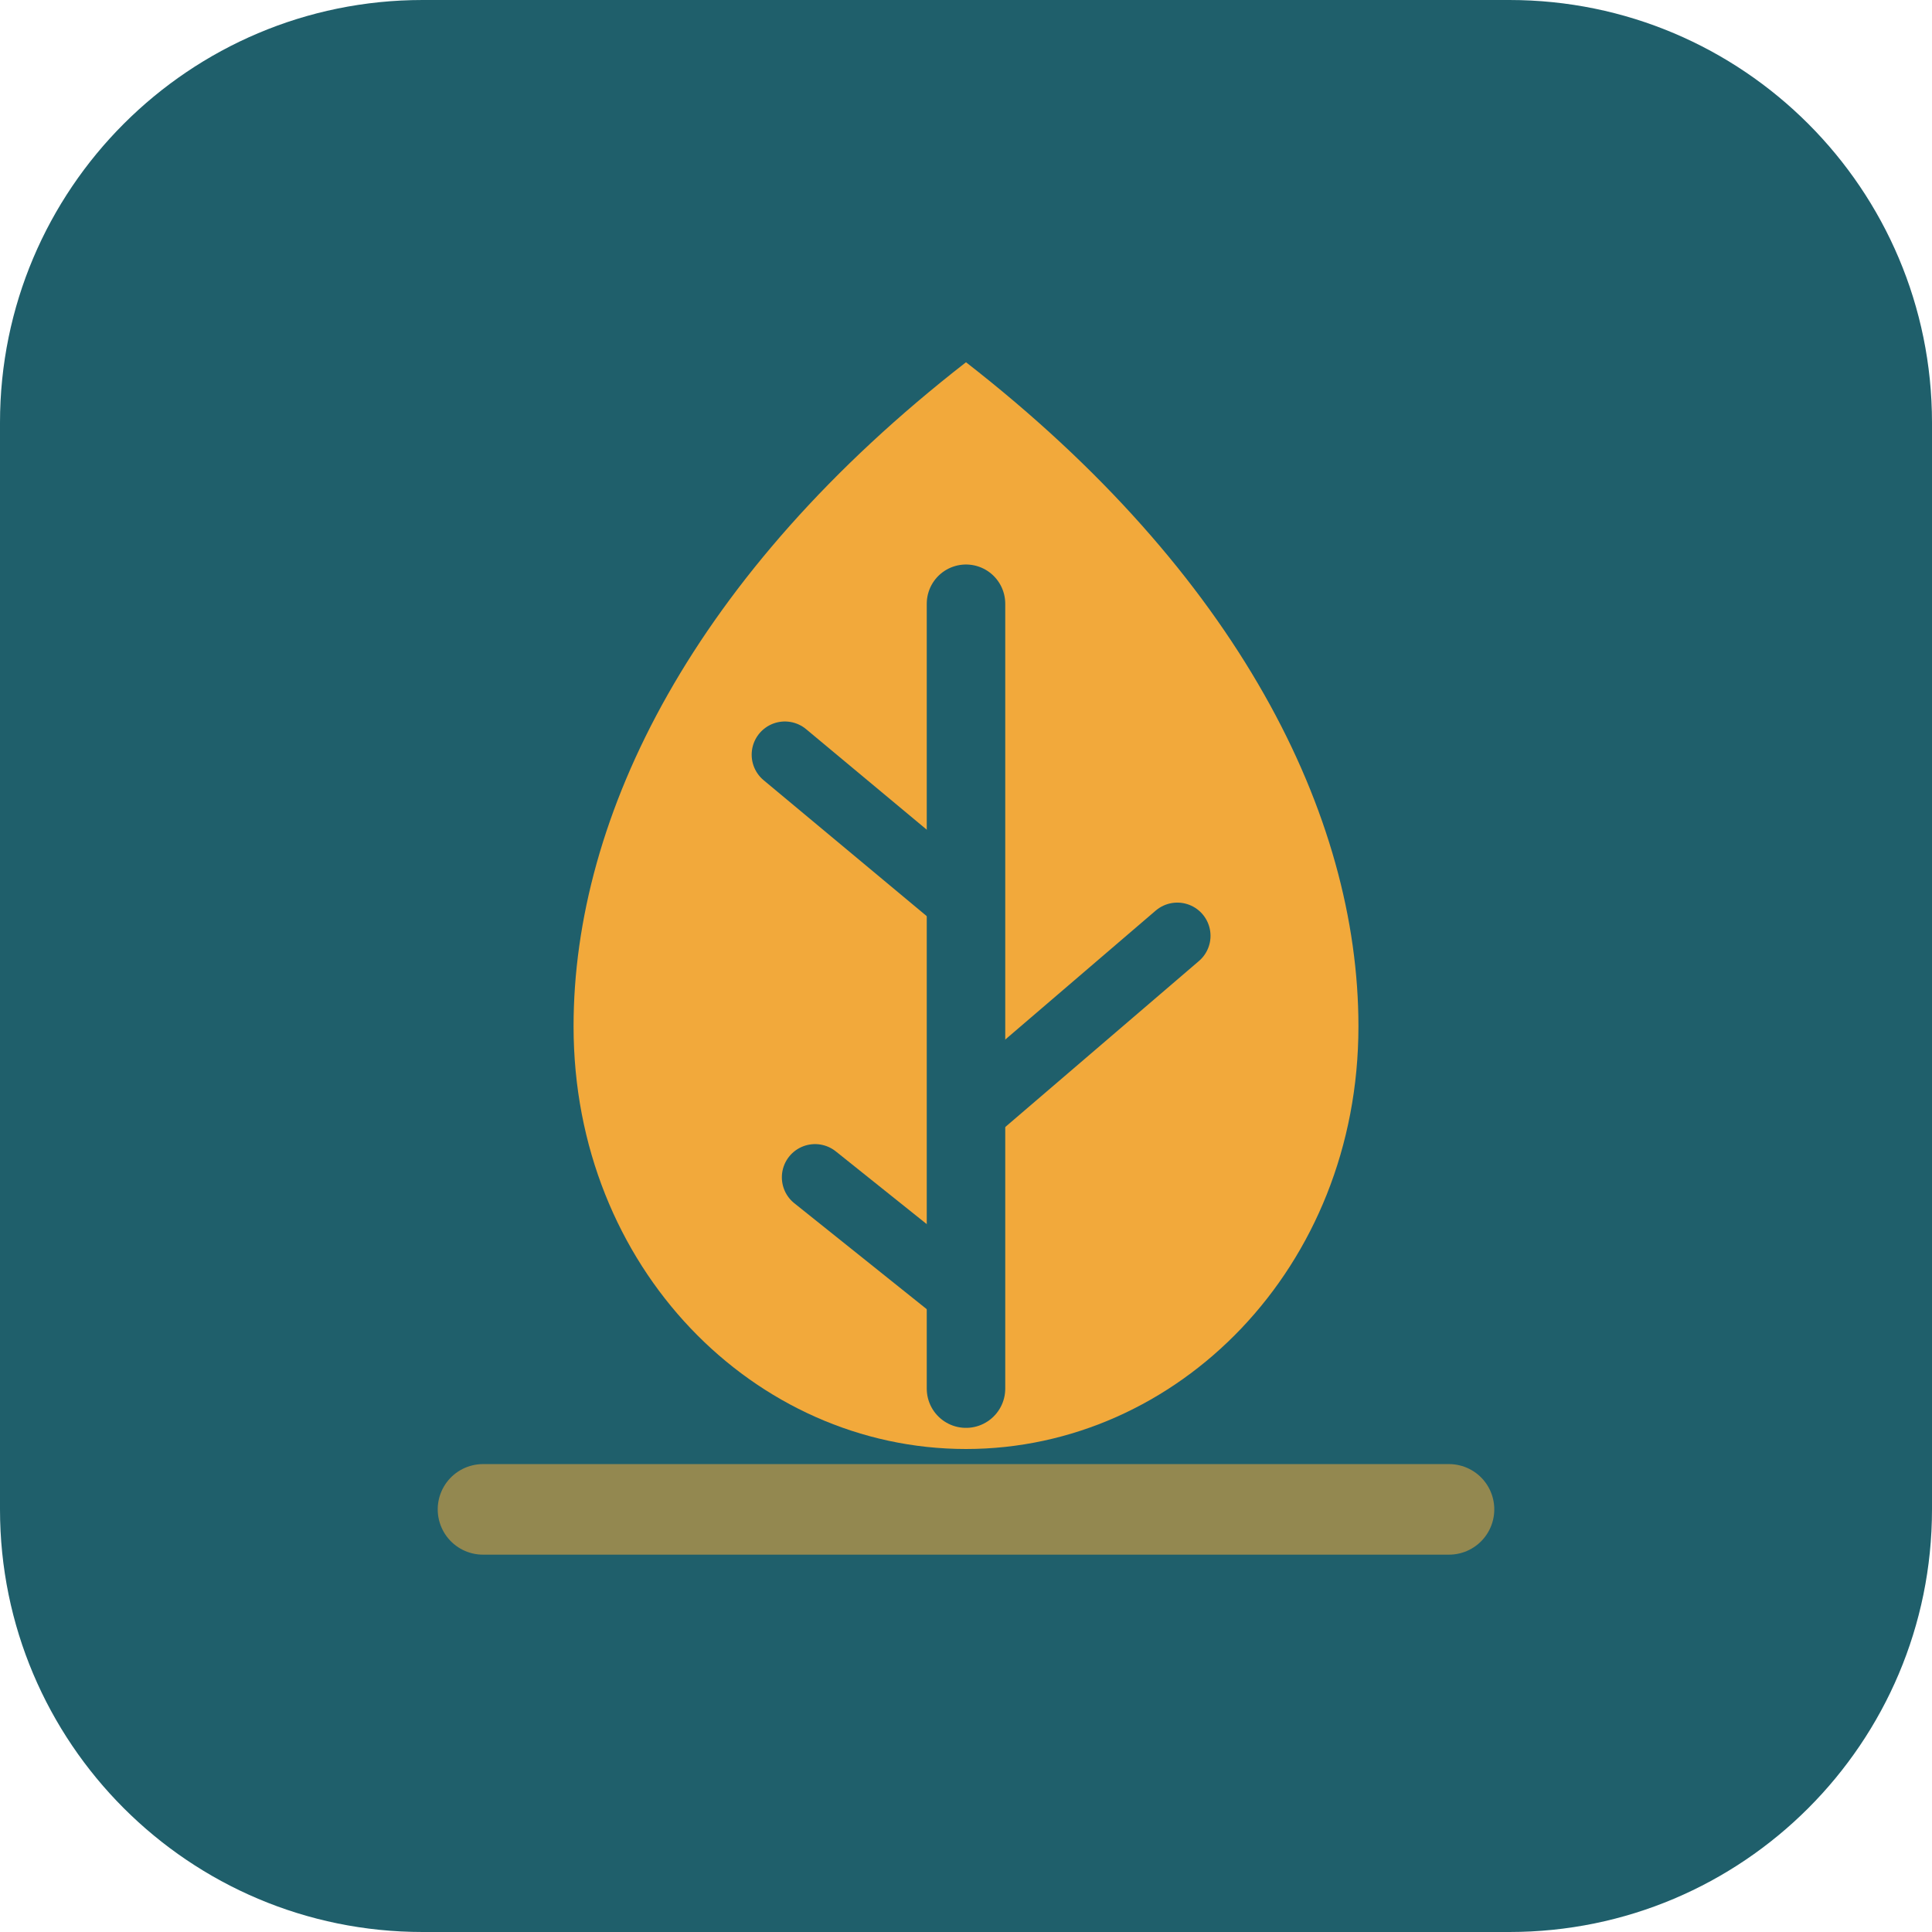
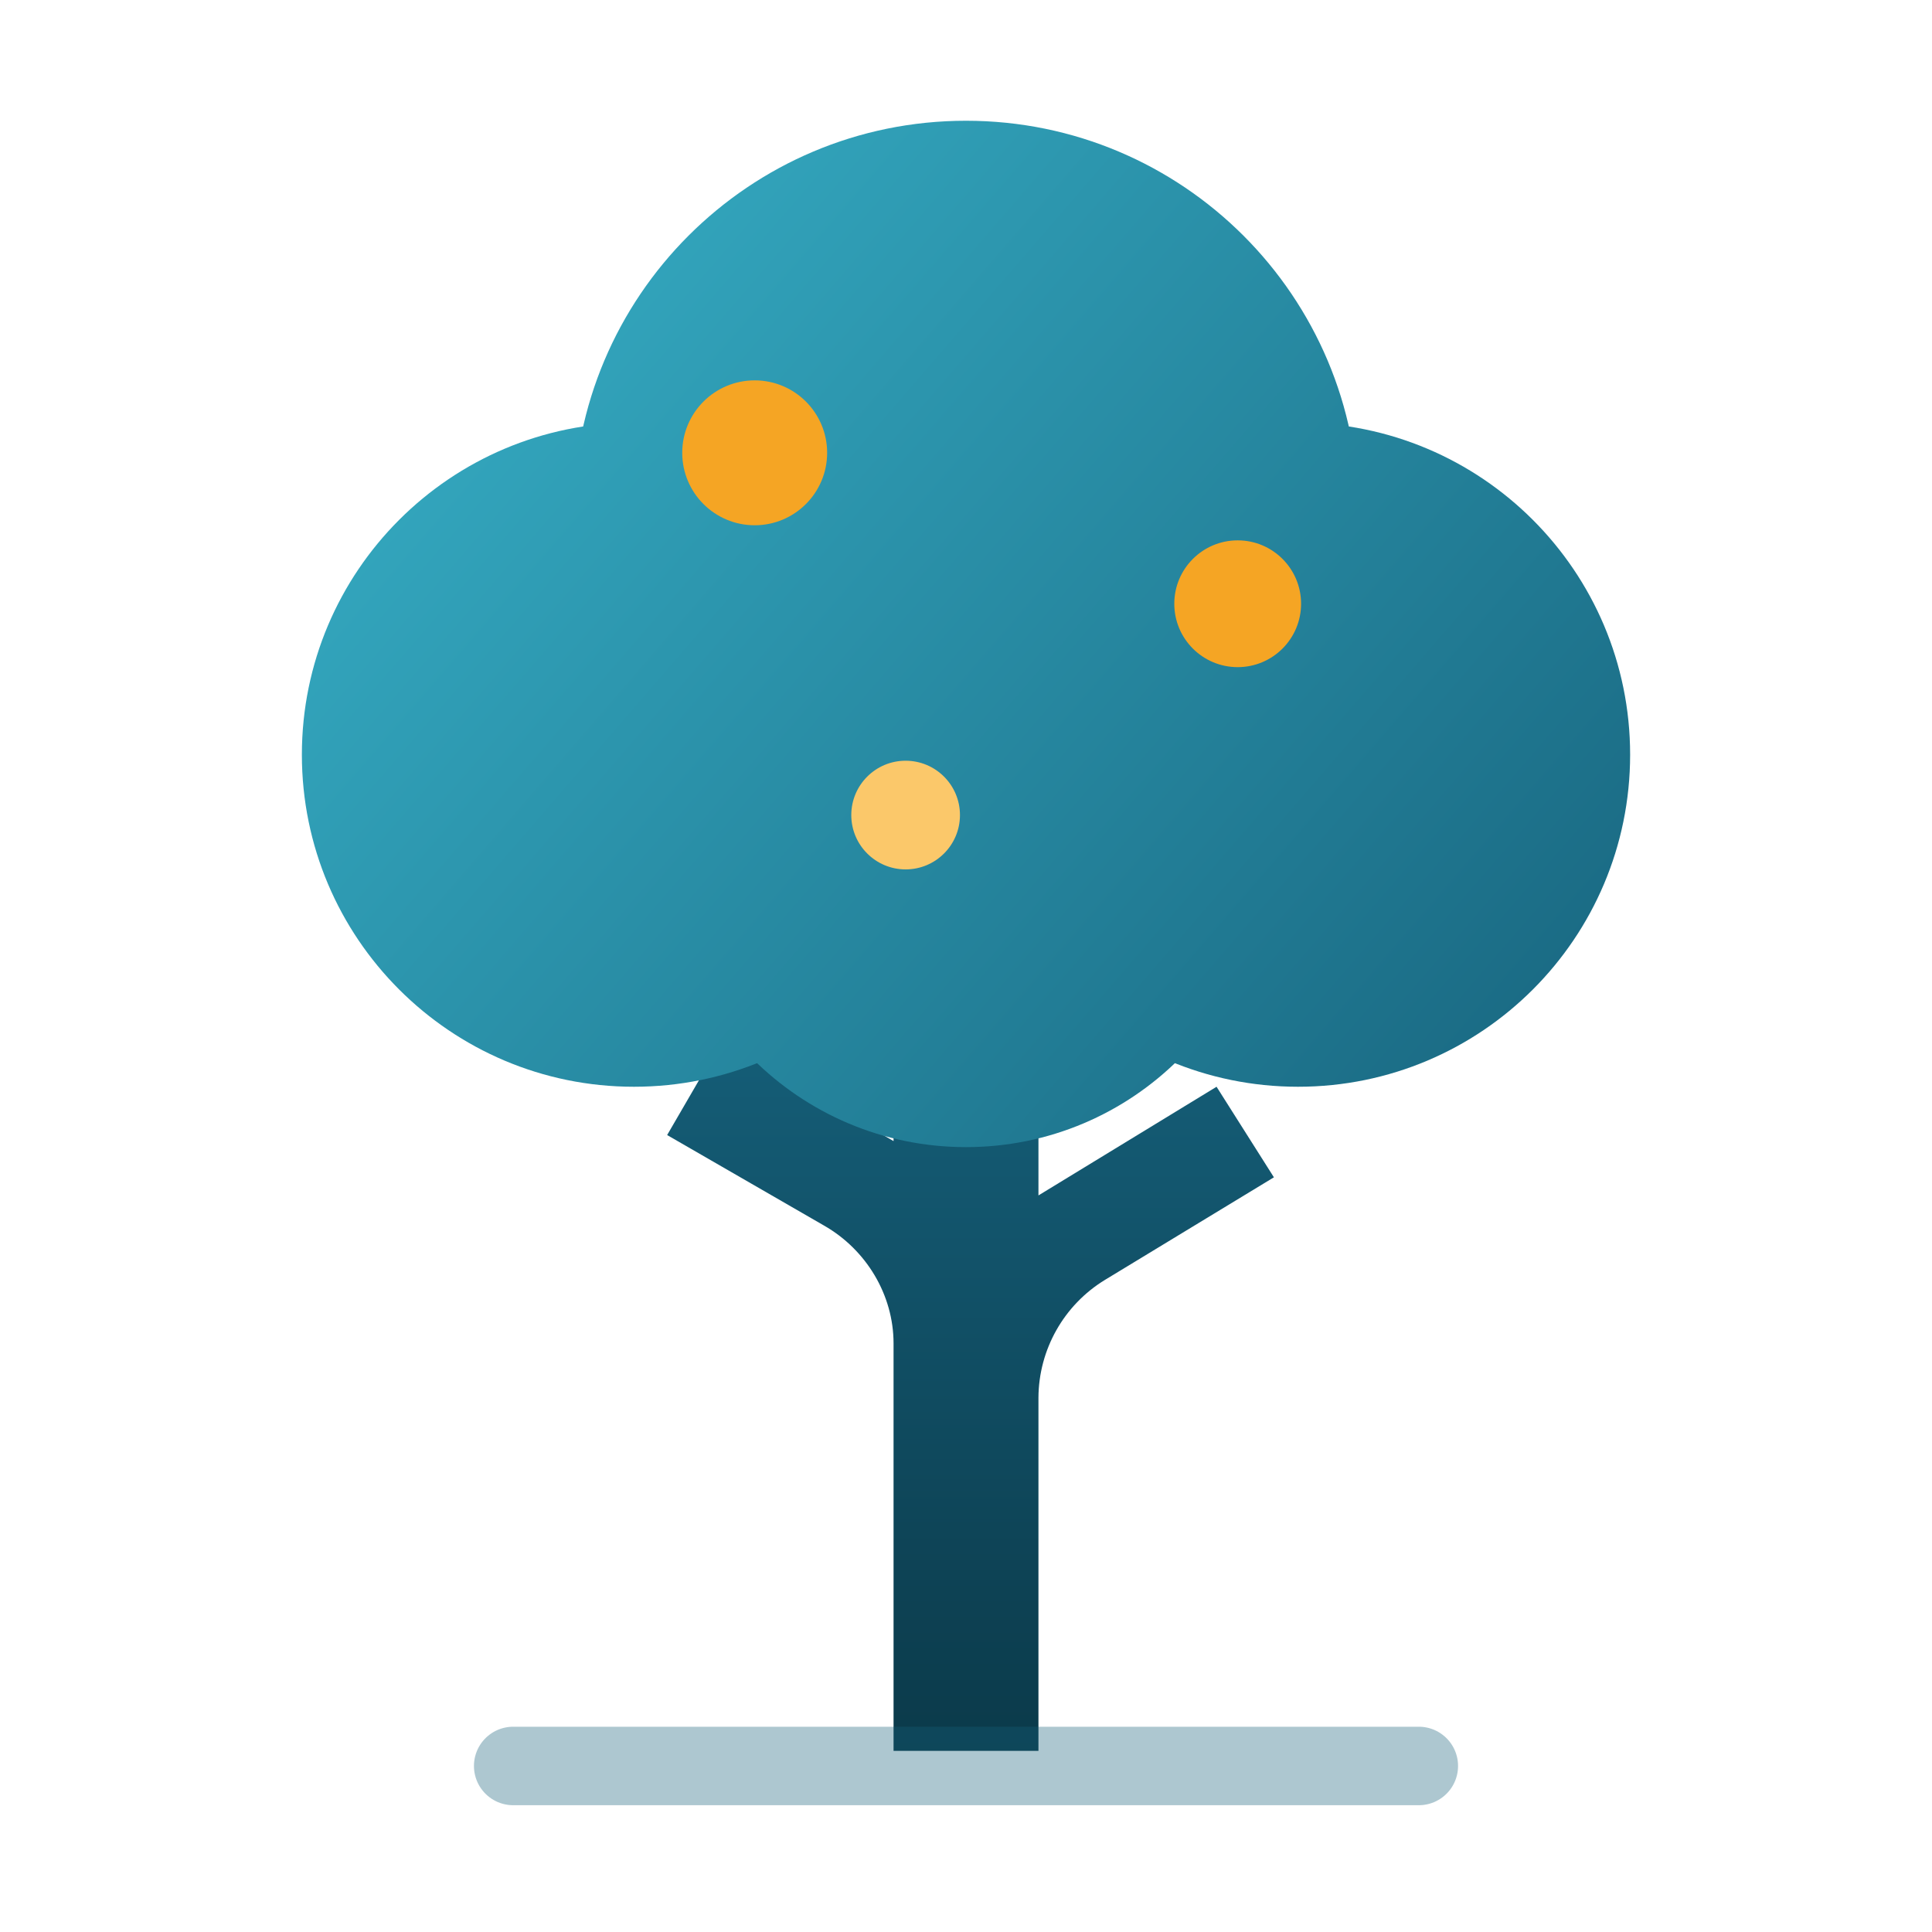
<svg xmlns="http://www.w3.org/2000/svg" viewBox="0 0 64 64" role="img" aria-label="Blue Mahoe Express">
-   <rect width="64" height="64" rx="14" fill="#1F5F6B" />
-   <path d="M32 12c-9 7-13 15-13 22 0 8 6 14 13 14s13-6 13-14c0-7-4-15-13-22z" fill="#F2A93B" />
-   <path d="M32 20v26" stroke="#1F5F6B" stroke-width="2.6" stroke-linecap="round" />
-   <path d="M32 30l-6-5M32 37l7-6M32 43l-5-4" stroke="#1F5F6B" stroke-width="2.2" stroke-linecap="round" />
-   <path d="M16 50h32" stroke="#F2A93B" stroke-width="3" stroke-linecap="round" opacity=".55" />
+   <defs>
+     <linearGradient id="bm-canopy" x1="10" y1="6" x2="54" y2="44" gradientUnits="userSpaceOnUse">
+       <stop offset="0" stop-color="#38B2C9" />
+       <stop offset="1" stop-color="#155E78" />
+     </linearGradient>
+     <linearGradient id="bm-trunk" x1="32" y1="34" x2="32" y2="58" gradientUnits="userSpaceOnUse">
+       <stop offset="0" stop-color="#155E78" />
+       <stop offset="1" stop-color="#0B3A4A" />
+     </linearGradient>
+   </defs>
+   <path d="M29.6 58V44.5c0-1.6-.9-3.1-2.3-3.9l-5.2-3 1.8-3.1 5.7 3.3V33h4.8v6.6l5.9-3.6 1.9 3-5.6 3.4a4.6 4.6 0 0 0-2.2 3.9V58z" fill="url(#bm-trunk)" />
+   <circle cx="21" cy="25" r="11" fill="url(#bm-canopy)" />
+   <circle cx="43" cy="25" r="11" fill="url(#bm-canopy)" />
+   <circle cx="32" cy="17" r="13" fill="url(#bm-canopy)" />
+   <circle cx="32" cy="28" r="10" fill="url(#bm-canopy)" />
+   <circle cx="25" cy="15" r="2.4" fill="#F5A524" />
+   <circle cx="41" cy="20" r="2.1" fill="#F5A524" />
+   <circle cx="30" cy="27" r="1.8" fill="#FBC86A" />
+   <path d="M17 58.5h30" stroke="#155E78" stroke-width="2.6" stroke-linecap="round" opacity=".35" />
</svg>
